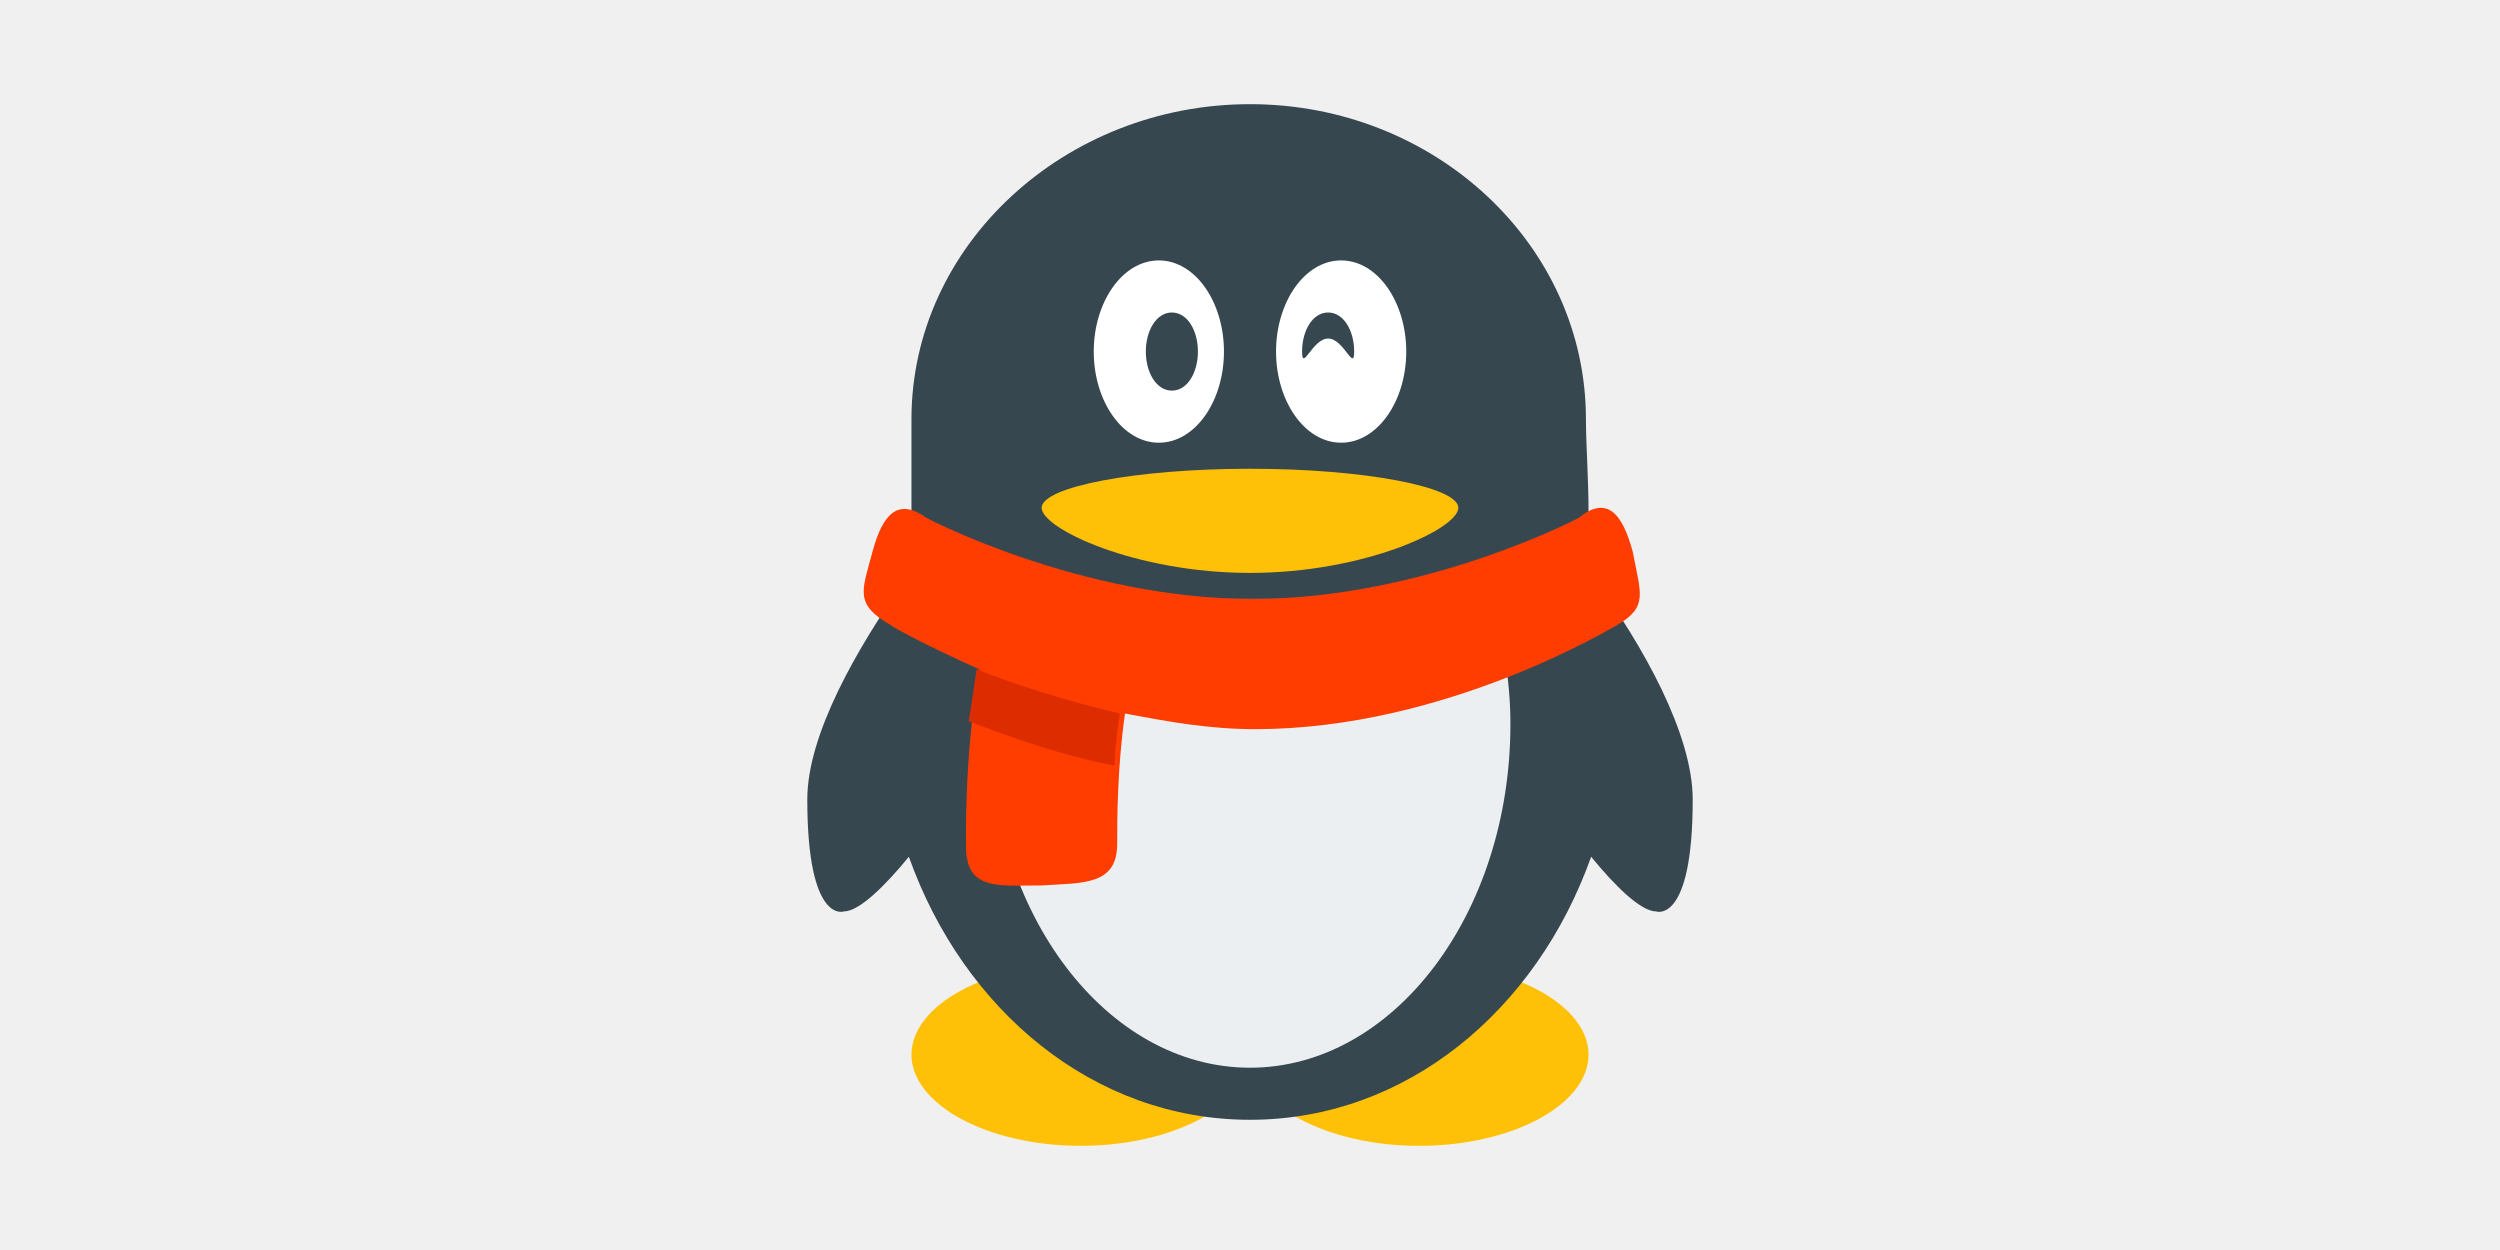
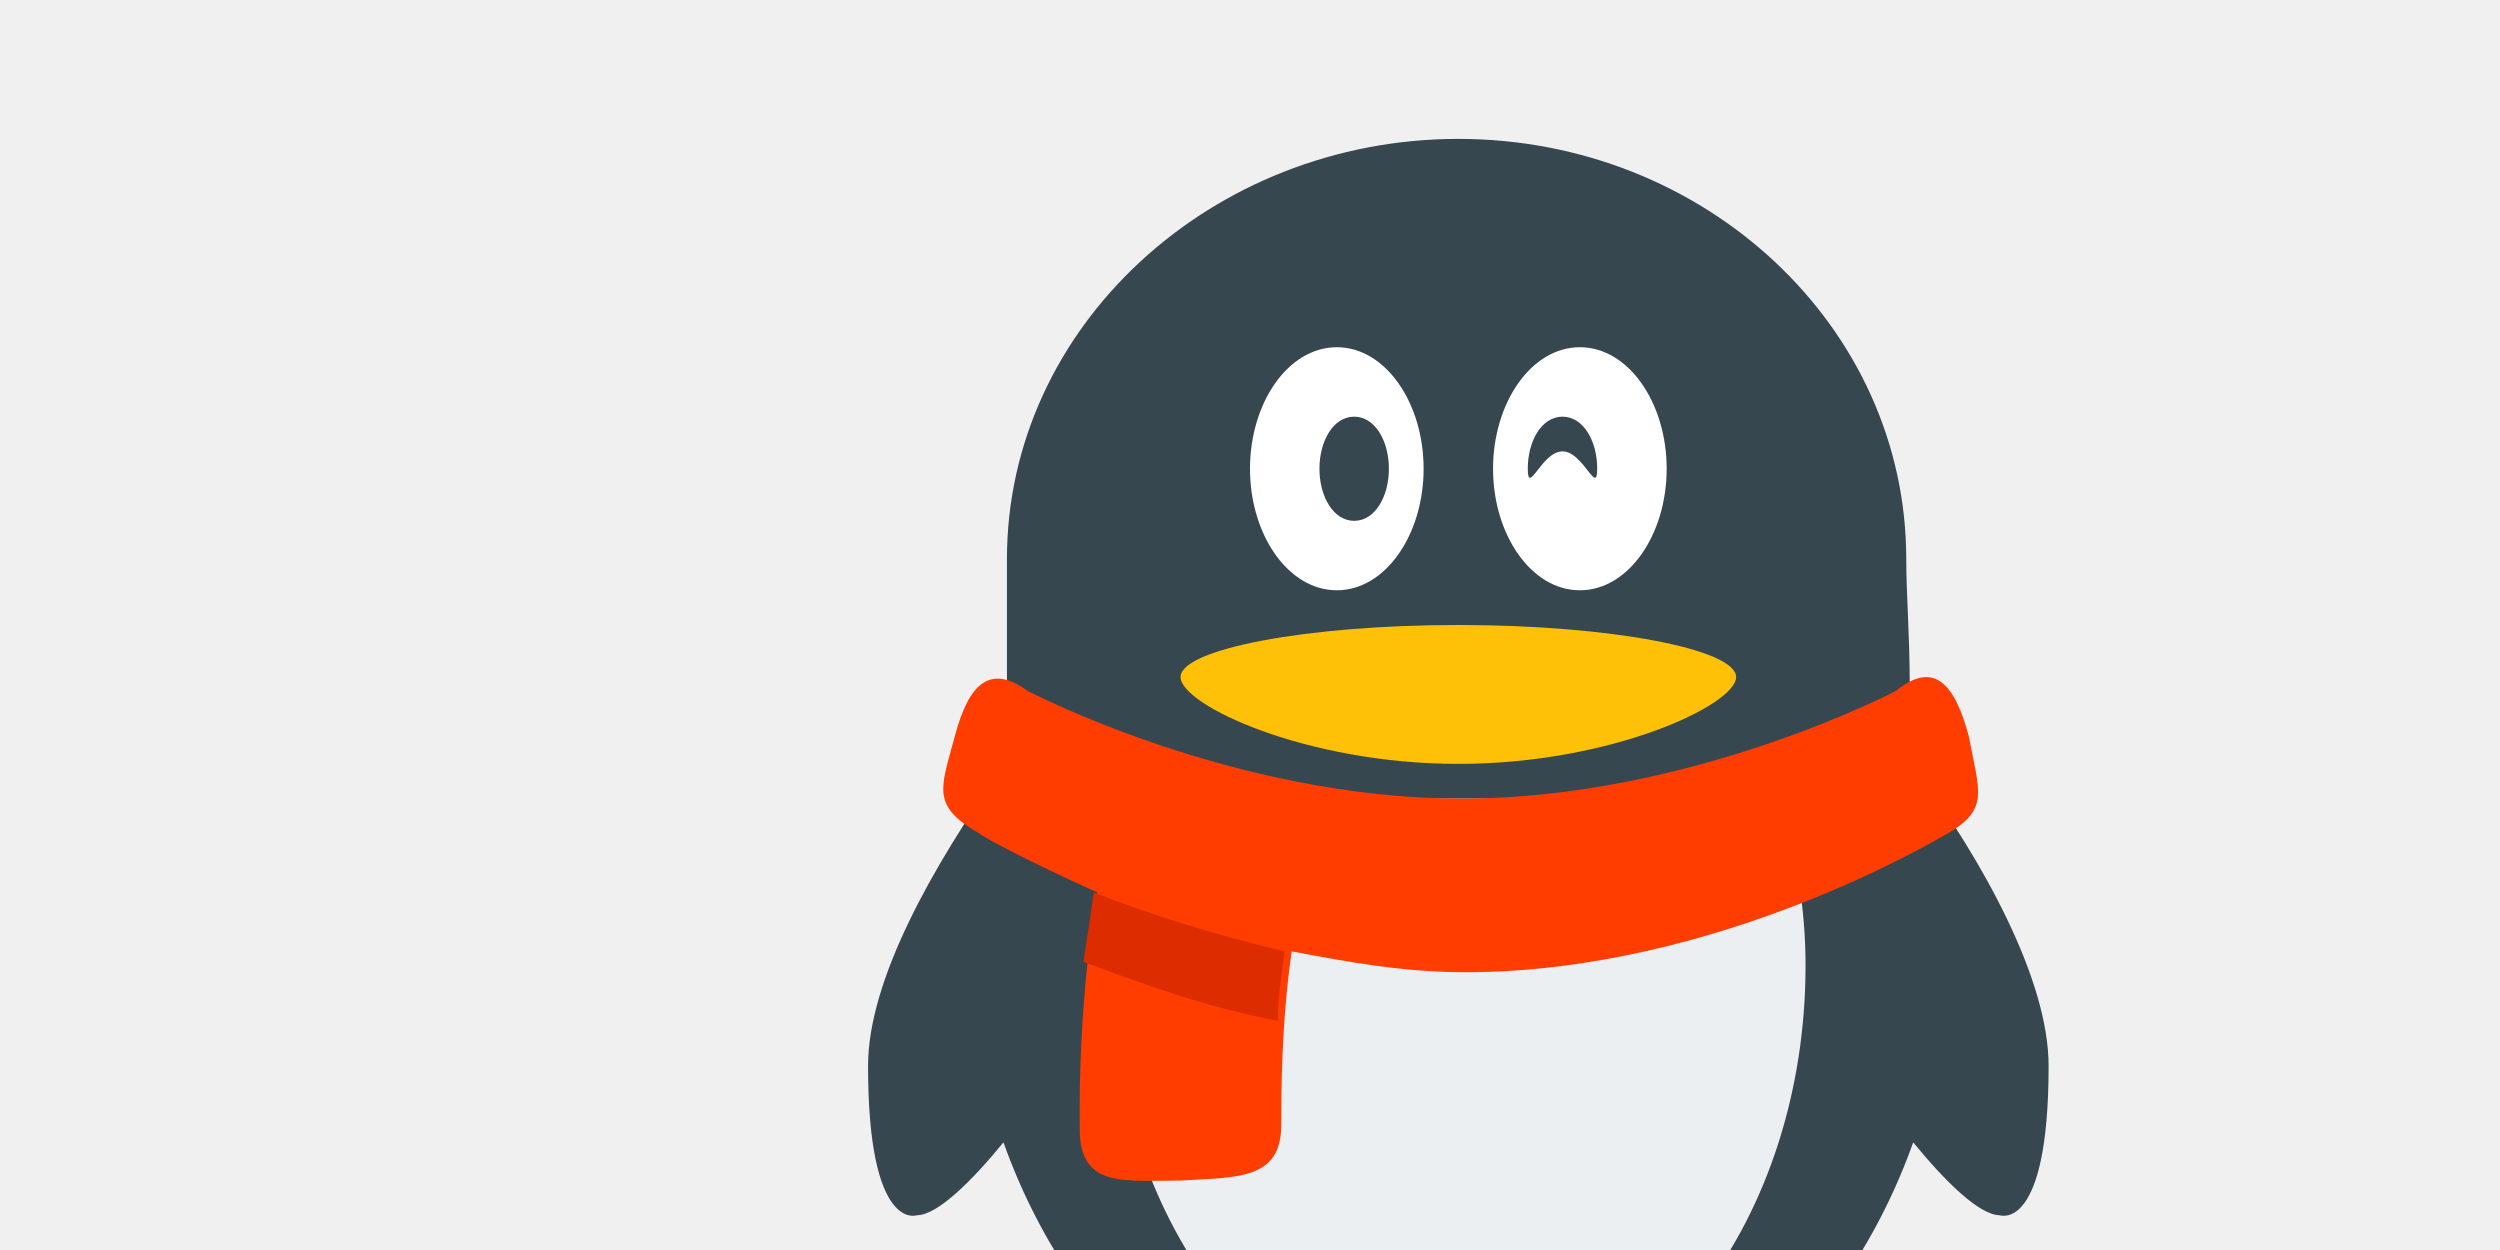
- <svg xmlns="http://www.w3.org/2000/svg" viewBox="0 0 48 48" width="80px" height="40px">
+ <svg xmlns="http://www.w3.org/2000/svg" viewBox="0 0 36 36" width="80px" height="40px">
  <path fill="#FFC107" d="M17.5,44c-3.6,0-6.5-1.6-6.5-3.5s2.9-3.5,6.5-3.5s6.5,1.6,6.5,3.5S21.1,44,17.5,44z M37,40.5c0-1.9-2.9-3.5-6.5-3.5S24,38.6,24,40.5s2.9,3.5,6.5,3.5S37,42.4,37,40.5z" />
  <path fill="#37474F" d="M37.2,22.2c-0.1-0.3-0.2-0.6-0.3-1c0.1-0.5,0.1-1,0.1-1.5c0-1.4-0.1-2.6-0.1-3.6C36.9,9.4,31.1,4,24,4S11,9.4,11,16.1c0,0.9,0,2.2,0,3.6c0,0.5,0,1,0.1,1.5c-0.1,0.3-0.2,0.6-0.3,1c-1.9,2.7-3.8,6-3.8,8.5C7,35.5,8.4,35,8.4,35c0.6,0,1.6-1,2.5-2.1C13,38.8,18,43,24,43s11-4.2,13.1-10.1C38,34,39,35,39.6,35c0,0,1.4,0.5,1.4-4.3C41,28.2,39.1,24.8,37.2,22.2z" />
  <path fill="#ECEFF1" d="M14.7,23c-0.5,1.5-0.7,3.1-0.7,4.8C14,35.1,18.5,41,24,41s10-5.9,10-13.2c0-1.7-0.3-3.3-0.7-4.8H14.7z" />
  <path fill="#FFF" d="M23,13.5c0,1.9-1.1,3.5-2.5,3.5S18,15.4,18,13.5s1.1-3.5,2.5-3.5S23,11.6,23,13.5z M27.5,10c-1.4,0-2.5,1.6-2.5,3.5s1.1,3.5,2.5,3.5s2.5-1.6,2.5-3.5S28.9,10,27.5,10z" />
  <path fill="#37474F" d="M22,13.5c0,0.8-0.4,1.5-1,1.5s-1-0.7-1-1.5s0.4-1.5,1-1.5S22,12.7,22,13.5z M27,12c-0.6,0-1,0.7-1,1.5s0.4-0.5,1-0.5s1,1.3,1,0.5S27.6,12,27,12z" />
  <path fill="#FFC107" d="M32,19.5c0,0.8-3.6,2.5-8,2.5s-8-1.7-8-2.5s3.6-1.5,8-1.5S32,18.7,32,19.5z" />
  <path fill="#FF3D00" d="M38.7,21.2c-0.4-1.5-1-2.2-2.1-1.3c0,0-5.9,3.1-12.5,3.1v0.1l0-0.1c-6.6,0-12.5-3.1-12.5-3.1c-1.1-0.8-1.7-0.2-2.1,1.3c-0.4,1.5-0.7,2,0.7,2.8c0.1,0.1,1.4,0.8,3.4,1.7c-0.6,3.5-0.5,6.8-0.5,7c0.1,1.5,1.3,1.3,2.9,1.3c1.6-0.1,2.9,0,2.9-1.6c0-0.9,0-2.9,0.3-5c1.6,0.3,3.2,0.6,5,0.6l0,0v0c7.3,0,13.7-3.9,13.9-4C39.3,23.3,39,22.8,38.7,21.2z" />
  <path fill="#DD2C00" d="M13.2,27.7c1.6,0.6,3.5,1.3,5.6,1.7c0-0.6,0.1-1.3,0.2-2c-2.1-0.5-4-1.1-5.5-1.7C13.4,26.4,13.3,27.1,13.2,27.7z" />
</svg>
